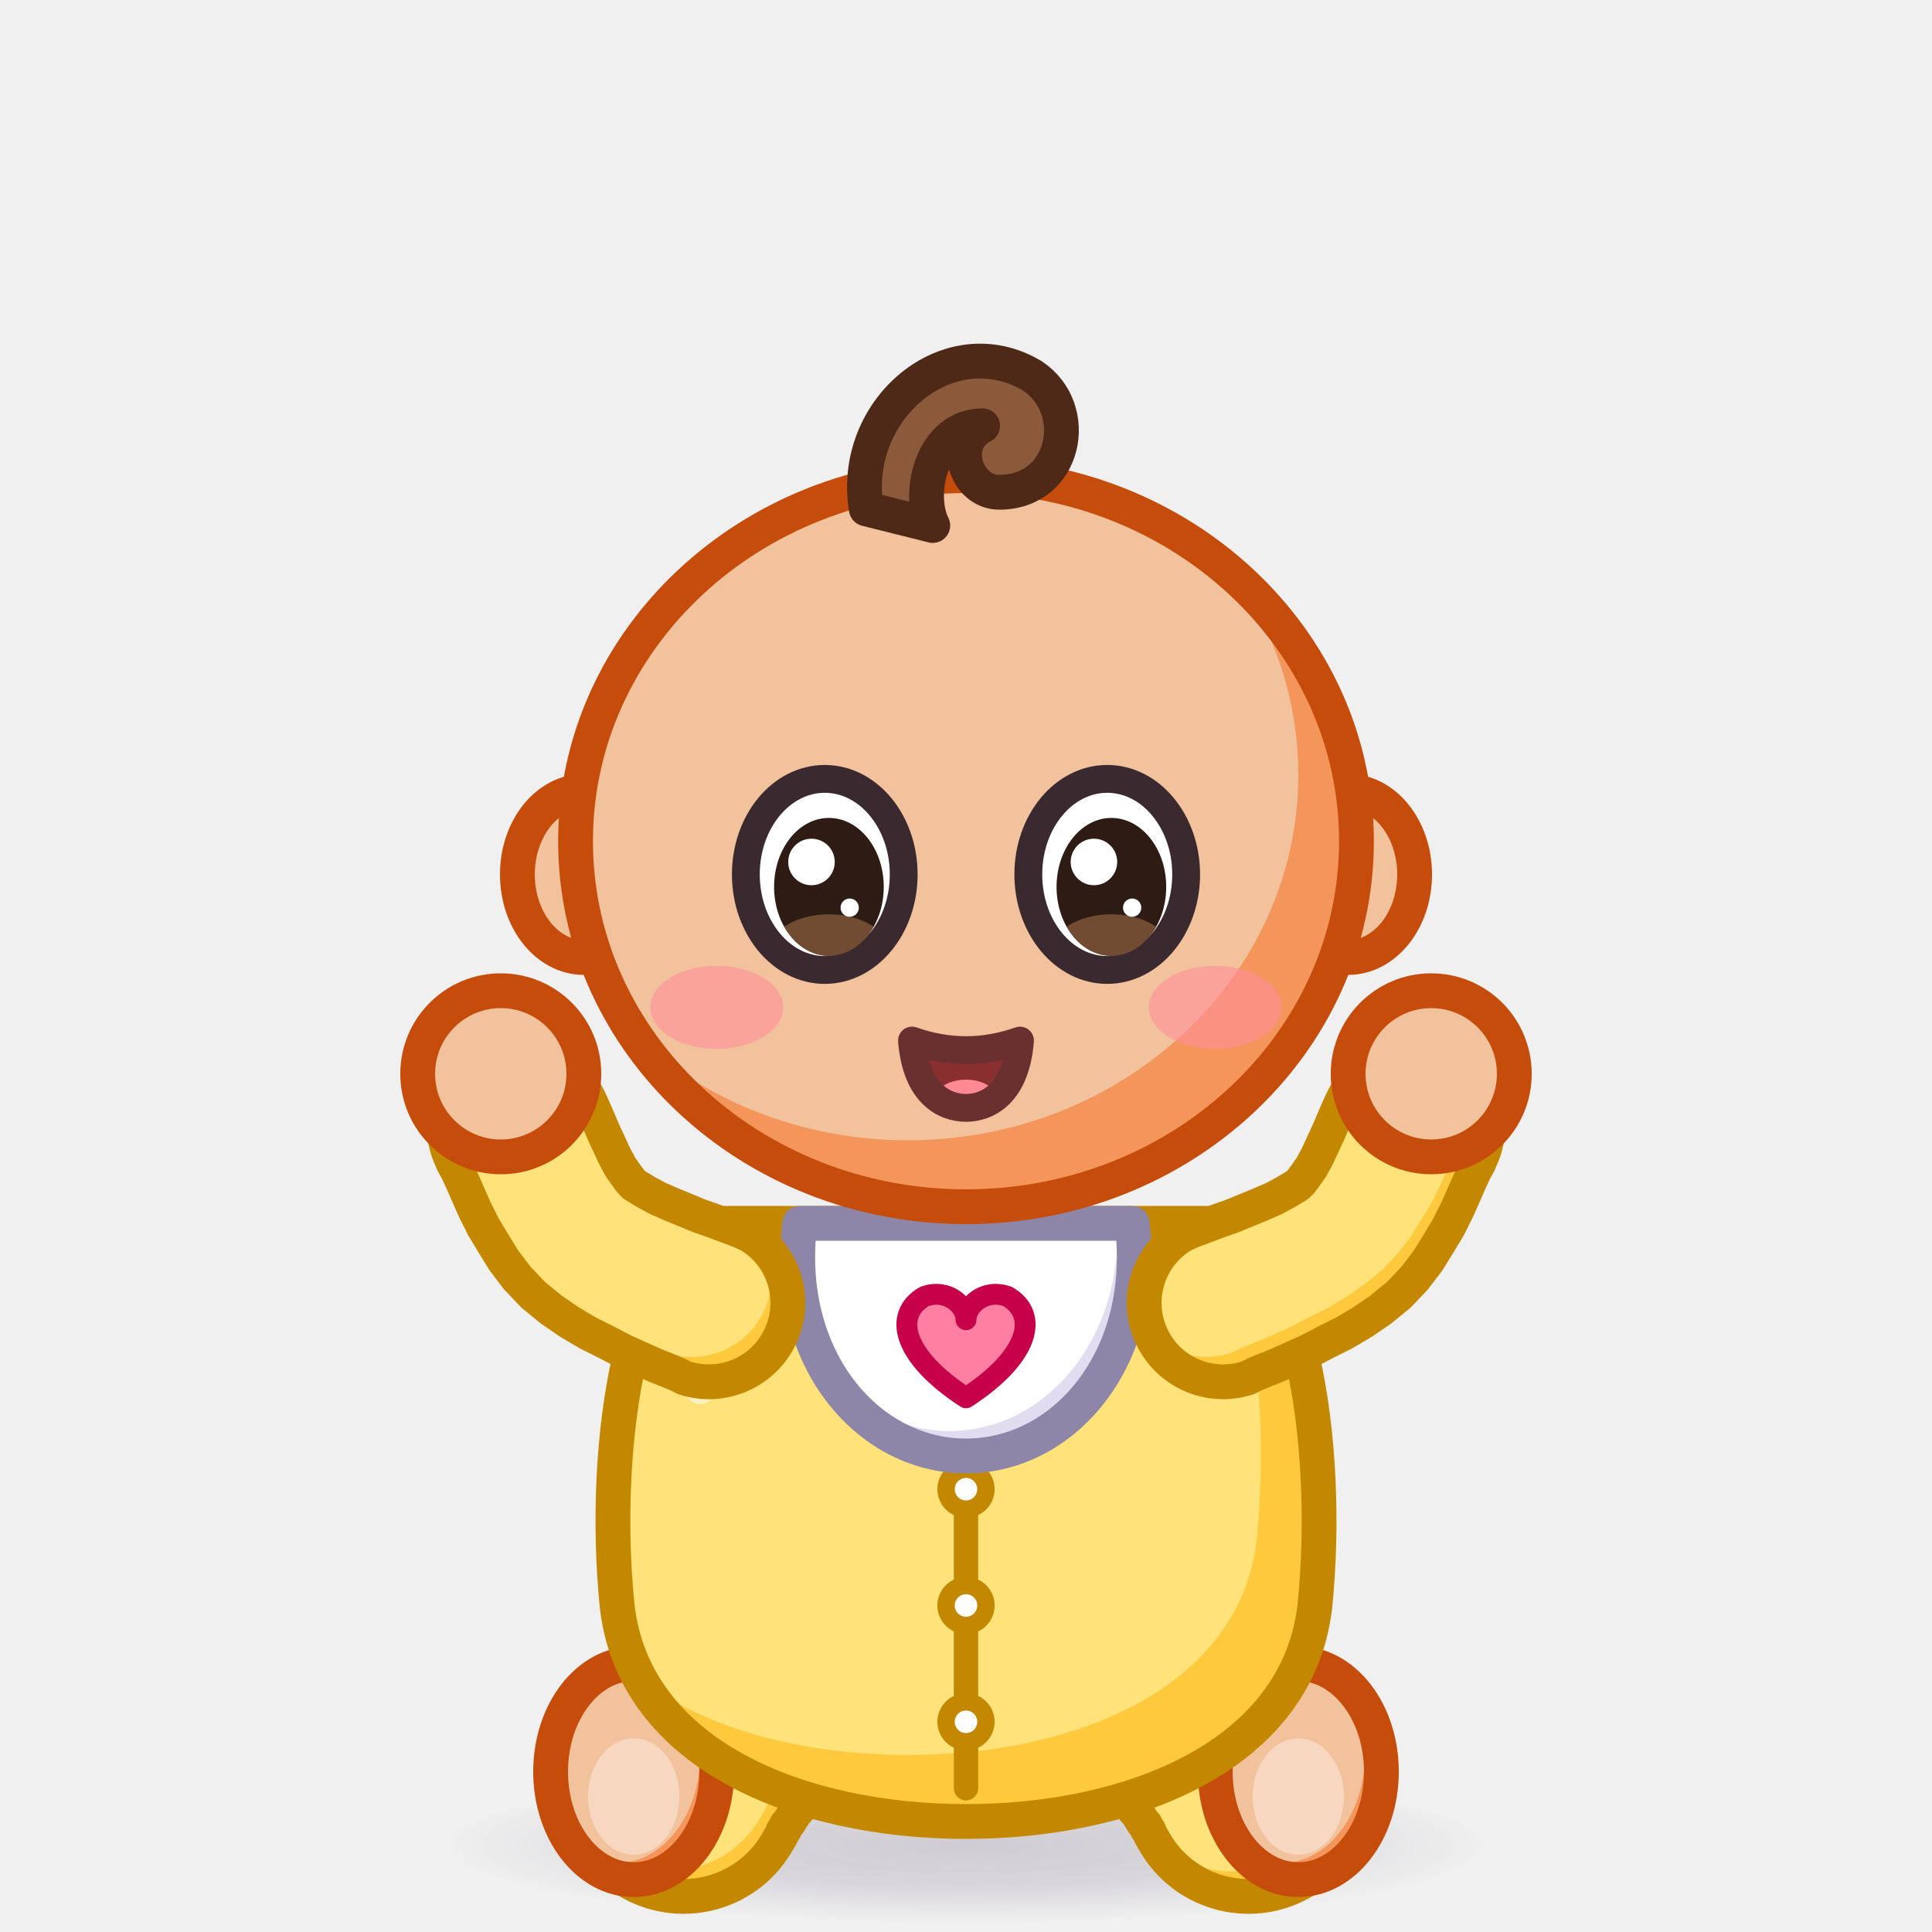
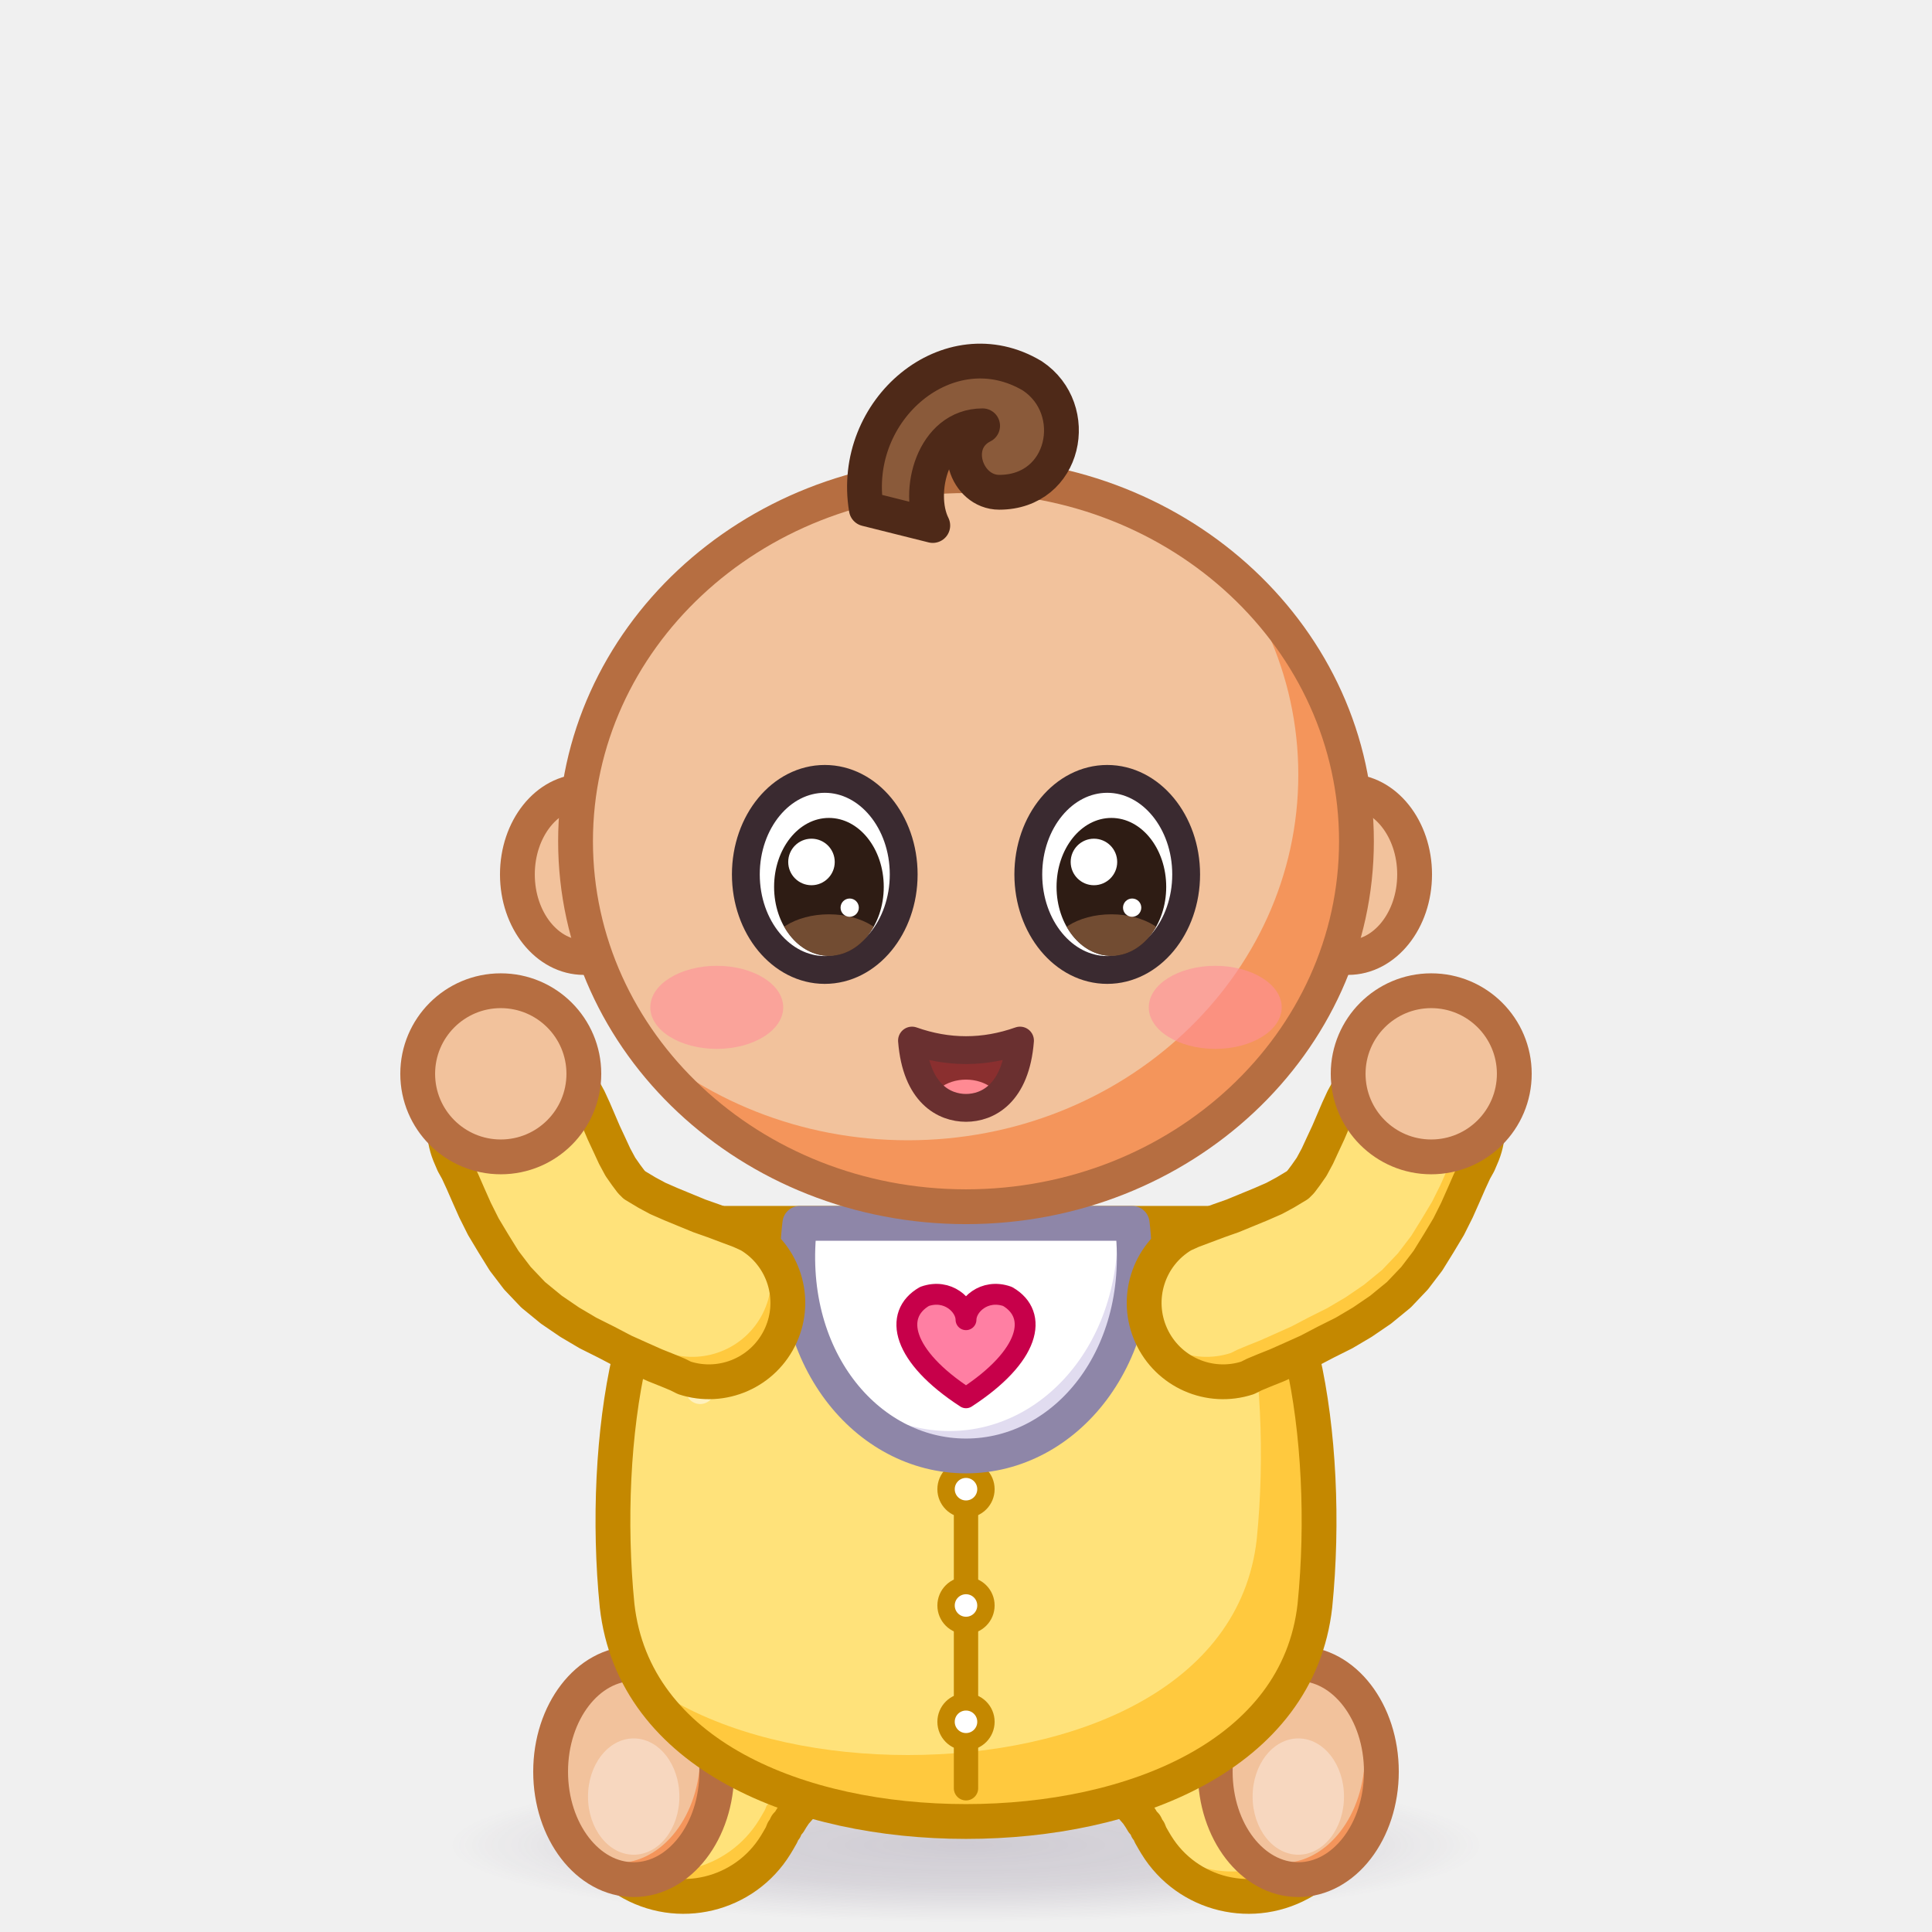
<svg xmlns="http://www.w3.org/2000/svg" viewBox="0 0 200 200" width="200" height="200">
  <defs>
    <radialGradient id="r0b69483dc" cx="0.5" cy="0.5" r="0.5">
      <stop offset="0" stop-color="#4B3A5E" stop-opacity="0.2" />
      <stop offset="0.55" stop-color="#4B3A5E" stop-opacity="0.14" />
      <stop offset="1" stop-color="#4B3A5E" stop-opacity="0" />
    </radialGradient>
    <clipPath id="cc97579479">
      <path d="M-25.8,21.4 L-26.6,22.4 L-27.8,23.7 L-29.2,25.3 L-30.8,27.1 L-32.5,29 L-34.2,31 L-35.9,32.9 L-37.5,34.7 L-38.9,36.3 L-40.1,37.8 L-41.1,39.1 L-42,40.3 L-42.8,41.4 L-43.5,42.4 L-44.1,43.4 L-44.5,44.2 L-44.9,44.8 L-45,45.1 L-45,45.1 L-45.1,45.2 A13,13 0 0 0 -22.9,58.8 L-22.9,58.8 L-22.6,58.3 L-22.2,57.6 L-22,57.1 L-21.8,56.9 L-21.7,56.6 L-21.6,56.4 L-21.3,56.1 L-21,55.6 L-20.6,55 L-19.9,54.2 L-19,53.1 L-17.8,51.7 L-16.3,50 L-14.7,48.1 L-13,46.2 L-11.3,44.3 L-9.8,42.6 L-8.3,41 L-7.1,39.6 L-6.2,38.6 A13,13 0 0 0 -25.8,21.4Z" />
    </clipPath>
    <clipPath id="c4780124b7">
      <path d="M-50,50 A10,13 0 1 0 -30,50 A10,13 0 1 0 -50,50Z" />
    </clipPath>
    <clipPath id="ceba1608ea">
      <path d="M6.2,38.6 L7.1,39.6 L8.3,41 L9.8,42.6 L11.3,44.3 L13,46.2 L14.7,48.1 L16.3,50 L17.8,51.7 L19,53.1 L19.9,54.2 L20.6,55 L21,55.6 L21.3,56.1 L21.6,56.4 L21.7,56.6 L21.8,56.9 L22,57.1 L22.2,57.6 L22.6,58.3 L22.9,58.8 A13,13 0 0 0 45.1,45.2 L45.1,45.2 L45,45.1 L45,45.1 L44.9,44.8 L44.5,44.2 L44.1,43.4 L43.5,42.4 L42.8,41.4 L42,40.3 L41.1,39.1 L40.1,37.8 L38.9,36.3 L37.5,34.7 L35.9,32.9 L34.2,31 L32.5,29 L30.8,27.1 L29.2,25.3 L27.8,23.7 L26.6,22.4 L25.8,21.4 A13,13 0 0 0 6.2,38.6Z" />
    </clipPath>
    <clipPath id="c2df3417f7">
      <path d="M30,50 A10,13 0 1 0 50,50 A10,13 0 1 0 30,50Z" />
    </clipPath>
    <clipPath id="c06b6fe29a">
      <path d="M-30,-16 C-40,-14 -44,10 -42,30 C-40,48 -20,56 0,56 C20,56 40,48 42,30 C44,10 40,-14 30,-16 Z" />
    </clipPath>
    <clipPath id="c22fed926c">
      <path d="M-20,-16 C-22,0 -12,12 0,12 C12,12 22,0 20,-16 Z" />
    </clipPath>
    <clipPath id="c8136928e6">
      <path d="M-26.1,-14.6 L-27.2,-15.1 L-28.8,-15.7 L-30.4,-16.3 L-32.1,-16.9 L-33.8,-17.6 L-35.5,-18.3 L-37.1,-19 L-38.4,-19.7 L-39.4,-20.3 L-39.9,-20.6 L-40.3,-21 L-40.9,-21.8 L-41.6,-22.8 L-42.3,-24.1 L-42.9,-25.4 L-43.6,-26.9 L-44.2,-28.3 L-44.8,-29.7 L-45.4,-31 L-46,-32.1 A9,9 0 0 0 -62,-23.9 L-62,-23.9 L-61.7,-23.2 L-61.2,-22.3 L-60.6,-21 L-59.9,-19.4 L-59.1,-17.6 L-58.1,-15.6 L-56.9,-13.6 L-55.6,-11.5 L-54,-9.4 L-52.1,-7.4 L-49.9,-5.6 L-47.7,-4.1 L-45.5,-2.8 L-43.3,-1.7 L-41.2,-0.6 L-39.2,0.3 L-37.4,1.1 L-35.9,1.7 L-34.7,2.2 L-33.9,2.6 A9.5,9.5 0 0 0 -26.1,-14.6Z" />
    </clipPath>
    <clipPath id="c79cf3f3b9">
      <path d="M33.9,2.6 L34.7,2.2 L35.9,1.7 L37.4,1.1 L39.2,0.3 L41.2,-0.6 L43.3,-1.7 L45.5,-2.8 L47.7,-4.1 L49.9,-5.6 L52.1,-7.4 L54,-9.4 L55.6,-11.5 L56.9,-13.6 L58.1,-15.6 L59.1,-17.6 L59.9,-19.4 L60.6,-21 L61.2,-22.3 L61.7,-23.2 L62,-23.9 A9,9 0 0 0 46,-32.1 L46,-32.1 L45.4,-31 L44.8,-29.7 L44.2,-28.3 L43.6,-26.9 L42.9,-25.4 L42.3,-24.1 L41.6,-22.8 L40.9,-21.8 L40.3,-21 L39.9,-20.6 L39.4,-20.3 L38.4,-19.7 L37.1,-19 L35.5,-18.3 L33.8,-17.6 L32.1,-16.9 L30.4,-16.3 L28.8,-15.7 L27.2,-15.1 L26.1,-14.6 A9.5,9.5 0 0 0 33.9,2.6Z" />
    </clipPath>
    <clipPath id="cb2dfad967">
      <path d="M-47,-62 A47,44 0 1 0 47,-62 A47,44 0 1 0 -47,-62Z" />
    </clipPath>
    <clipPath id="cd65c37f50">
      <path d="M-23.1,-56.5 A6.6,8.3 0 1 0 -9.9,-56.5 A6.6,8.3 0 1 0 -23.1,-56.5Z" />
    </clipPath>
    <clipPath id="c95d10d88c">
      <path d="M10.9,-56.5 A6.6,8.3 0 1 0 24.1,-56.5 A6.6,8.3 0 1 0 10.9,-56.5Z" />
    </clipPath>
    <clipPath id="c29cf50882">
      <path d="M-6.5,-38 Q0,-35.7 6.5,-38 C6,-31.6 2.6,-29.9 0,-29.9 C-2.6,-29.9 -6,-31.6 -6.5,-38Z" />
    </clipPath>
  </defs>
  <ellipse cx="100" cy="191" rx="54" ry="8" fill="url(#r0b69483dc)" />
  <g transform="translate(100 140.4) scale(0.86)">
    <path d="M-25.8,21.4 L-26.6,22.4 L-27.8,23.7 L-29.2,25.3 L-30.8,27.1 L-32.5,29 L-34.2,31 L-35.9,32.9 L-37.5,34.7 L-38.9,36.3 L-40.1,37.8 L-41.1,39.1 L-42,40.3 L-42.8,41.4 L-43.5,42.4 L-44.1,43.4 L-44.5,44.2 L-44.9,44.8 L-45,45.1 L-45,45.1 L-45.1,45.2 A13,13 0 0 0 -22.9,58.8 L-22.9,58.8 L-22.6,58.3 L-22.2,57.6 L-22,57.1 L-21.8,56.9 L-21.7,56.6 L-21.6,56.4 L-21.3,56.1 L-21,55.6 L-20.6,55 L-19.9,54.2 L-19,53.1 L-17.8,51.7 L-16.3,50 L-14.7,48.1 L-13,46.2 L-11.3,44.3 L-9.8,42.6 L-8.3,41 L-7.1,39.6 L-6.2,38.6 A13,13 0 0 0 -25.8,21.4Z" fill="#FFC93E" />
    <g clip-path="url(#cc97579479)">
      <path d="M-25.8,21.4 L-26.6,22.4 L-27.8,23.7 L-29.2,25.3 L-30.8,27.1 L-32.5,29 L-34.2,31 L-35.9,32.9 L-37.5,34.7 L-38.9,36.3 L-40.1,37.8 L-41.1,39.1 L-42,40.3 L-42.8,41.4 L-43.5,42.4 L-44.1,43.4 L-44.5,44.2 L-44.9,44.8 L-45,45.1 L-45,45.1 L-45.1,45.2 A13,13 0 0 0 -22.9,58.8 L-22.9,58.8 L-22.6,58.3 L-22.2,57.6 L-22,57.1 L-21.8,56.9 L-21.7,56.6 L-21.6,56.4 L-21.3,56.1 L-21,55.6 L-20.6,55 L-19.9,54.2 L-19,53.1 L-17.8,51.7 L-16.3,50 L-14.7,48.1 L-13,46.2 L-11.3,44.3 L-9.8,42.6 L-8.3,41 L-7.1,39.6 L-6.2,38.6 A13,13 0 0 0 -25.8,21.4Z" fill="#FFE27A" transform="translate(-2 -3)" />
    </g>
    <path d="M-25.8,21.4 L-26.6,22.4 L-27.8,23.7 L-29.2,25.3 L-30.8,27.1 L-32.5,29 L-34.2,31 L-35.9,32.9 L-37.5,34.7 L-38.9,36.3 L-40.1,37.8 L-41.1,39.1 L-42,40.3 L-42.8,41.4 L-43.5,42.4 L-44.1,43.4 L-44.5,44.2 L-44.9,44.8 L-45,45.1 L-45,45.1 L-45.1,45.2 A13,13 0 0 0 -22.9,58.8 L-22.9,58.8 L-22.6,58.3 L-22.2,57.6 L-22,57.1 L-21.8,56.9 L-21.7,56.6 L-21.6,56.4 L-21.3,56.1 L-21,55.6 L-20.6,55 L-19.9,54.2 L-19,53.1 L-17.8,51.7 L-16.3,50 L-14.7,48.1 L-13,46.2 L-11.3,44.3 L-9.8,42.6 L-8.3,41 L-7.1,39.6 L-6.2,38.6 A13,13 0 0 0 -25.8,21.4Z" fill="none" stroke="#C48800" stroke-width="4.19" stroke-linejoin="round" />
    <path d="M-50,50 A10,13 0 1 0 -30,50 A10,13 0 1 0 -50,50Z" fill="#F4955B" />
    <g clip-path="url(#c4780124b7)">
      <path d="M-50,50 A10,13 0 1 0 -30,50 A10,13 0 1 0 -50,50Z" fill="#F2C29C" transform="translate(-2 -2)" />
    </g>
-     <path d="M-50,50 A10,13 0 1 0 -30,50 A10,13 0 1 0 -50,50Z" fill="none" stroke="#C54C0A" stroke-width="4.19" stroke-linejoin="round" />
+     <path d="M-50,50 A10,13 0 1 0 -30,50 A10,13 0 1 0 -50,50Z" fill="none" stroke="#B66E41" stroke-width="4.19" stroke-linejoin="round" />
    <path d="M-45.5,53 A5.5,7 0 1 0 -34.5,53 A5.5,7 0 1 0 -45.5,53Z" fill="#F7D7BF" />
    <path d="M6.2,38.6 L7.1,39.6 L8.3,41 L9.8,42.6 L11.3,44.3 L13,46.2 L14.7,48.1 L16.3,50 L17.8,51.7 L19,53.1 L19.9,54.2 L20.6,55 L21,55.6 L21.3,56.1 L21.6,56.4 L21.7,56.6 L21.8,56.9 L22,57.1 L22.2,57.6 L22.6,58.3 L22.9,58.8 A13,13 0 0 0 45.1,45.2 L45.1,45.2 L45,45.1 L45,45.1 L44.9,44.8 L44.5,44.2 L44.1,43.4 L43.5,42.4 L42.8,41.4 L42,40.3 L41.1,39.1 L40.1,37.8 L38.9,36.3 L37.5,34.7 L35.9,32.9 L34.2,31 L32.5,29 L30.8,27.1 L29.2,25.3 L27.8,23.7 L26.6,22.4 L25.8,21.4 A13,13 0 0 0 6.2,38.6Z" fill="#FFC93E" />
    <g clip-path="url(#ceba1608ea)">
      <path d="M6.2,38.6 L7.1,39.6 L8.3,41 L9.8,42.6 L11.3,44.3 L13,46.2 L14.7,48.1 L16.3,50 L17.8,51.7 L19,53.1 L19.9,54.2 L20.6,55 L21,55.6 L21.3,56.1 L21.6,56.4 L21.7,56.6 L21.8,56.9 L22,57.1 L22.2,57.6 L22.6,58.3 L22.9,58.8 A13,13 0 0 0 45.1,45.2 L45.1,45.2 L45,45.1 L45,45.1 L44.9,44.8 L44.5,44.2 L44.1,43.4 L43.5,42.4 L42.8,41.4 L42,40.3 L41.1,39.1 L40.1,37.8 L38.9,36.3 L37.5,34.7 L35.9,32.9 L34.2,31 L32.5,29 L30.8,27.1 L29.2,25.3 L27.8,23.7 L26.6,22.4 L25.8,21.4 A13,13 0 0 0 6.2,38.6Z" fill="#FFE27A" transform="translate(-2 -3)" />
    </g>
    <path d="M6.2,38.6 L7.1,39.6 L8.3,41 L9.8,42.6 L11.3,44.3 L13,46.2 L14.7,48.1 L16.3,50 L17.8,51.7 L19,53.1 L19.9,54.2 L20.6,55 L21,55.6 L21.3,56.1 L21.6,56.4 L21.7,56.6 L21.8,56.9 L22,57.1 L22.2,57.6 L22.6,58.3 L22.9,58.8 A13,13 0 0 0 45.1,45.2 L45.1,45.2 L45,45.1 L45,45.1 L44.9,44.8 L44.5,44.2 L44.1,43.4 L43.5,42.4 L42.8,41.4 L42,40.3 L41.1,39.1 L40.1,37.8 L38.9,36.3 L37.5,34.7 L35.9,32.9 L34.2,31 L32.5,29 L30.8,27.1 L29.2,25.3 L27.8,23.7 L26.6,22.4 L25.8,21.4 A13,13 0 0 0 6.2,38.6Z" fill="none" stroke="#C48800" stroke-width="4.19" stroke-linejoin="round" />
    <path d="M30,50 A10,13 0 1 0 50,50 A10,13 0 1 0 30,50Z" fill="#F4955B" />
    <g clip-path="url(#c2df3417f7)">
      <path d="M30,50 A10,13 0 1 0 50,50 A10,13 0 1 0 30,50Z" fill="#F2C29C" transform="translate(-2 -2)" />
    </g>
-     <path d="M30,50 A10,13 0 1 0 50,50 A10,13 0 1 0 30,50Z" fill="none" stroke="#C54C0A" stroke-width="4.19" stroke-linejoin="round" />
+     <path d="M30,50 A10,13 0 1 0 50,50 A10,13 0 1 0 30,50Z" fill="none" stroke="#B66E41" stroke-width="4.19" stroke-linejoin="round" />
    <path d="M34.5,53 A5.5,7 0 1 0 45.5,53 A5.5,7 0 1 0 34.5,53Z" fill="#F7D7BF" />
    <path d="M-30,-16 C-40,-14 -44,10 -42,30 C-40,48 -20,56 0,56 C20,56 40,48 42,30 C44,10 40,-14 30,-16 Z" fill="#FFC93E" />
    <g clip-path="url(#c06b6fe29a)">
      <path d="M-30,-16 C-40,-14 -44,10 -42,30 C-40,48 -20,56 0,56 C20,56 40,48 42,30 C44,10 40,-14 30,-16 Z" fill="#FFE27A" transform="translate(-7 -8)" />
    </g>
    <path d="M-32,4 C-32,-6 -28,-12 -22,-14" fill="none" stroke="#FFFFFF" stroke-width="3.5" stroke-linecap="round" stroke-linejoin="round" opacity="0.5" />
    <path d="M-30,-16 C-40,-14 -44,10 -42,30 C-40,48 -20,56 0,56 C20,56 40,48 42,30 C44,10 40,-14 30,-16 Z" fill="none" stroke="#C48800" stroke-width="4.19" stroke-linejoin="round" />
    <path d="M0,4 L0,52" fill="none" stroke="#C48800" stroke-width="2.93" stroke-linecap="round" stroke-linejoin="round" />
    <path d="M-2.4,16 A2.4,2.4 0 1 0 2.4,16 A2.4,2.4 0 1 0 -2.4,16Z" fill="#FFFFFF" />
    <path d="M-2.4,16 A2.4,2.4 0 1 0 2.4,16 A2.4,2.4 0 1 0 -2.4,16Z" fill="none" stroke="#C48800" stroke-width="2.09" stroke-linejoin="round" />
    <path d="M-2.4,30 A2.4,2.4 0 1 0 2.4,30 A2.4,2.4 0 1 0 -2.4,30Z" fill="#FFFFFF" />
    <path d="M-2.4,30 A2.4,2.4 0 1 0 2.4,30 A2.4,2.4 0 1 0 -2.4,30Z" fill="none" stroke="#C48800" stroke-width="2.09" stroke-linejoin="round" />
    <path d="M-2.4,44 A2.4,2.4 0 1 0 2.4,44 A2.4,2.4 0 1 0 -2.4,44Z" fill="#FFFFFF" />
    <path d="M-2.4,44 A2.4,2.4 0 1 0 2.4,44 A2.4,2.4 0 1 0 -2.4,44Z" fill="none" stroke="#C48800" stroke-width="2.09" stroke-linejoin="round" />
    <path d="M-20,-16 C-22,0 -12,12 0,12 C12,12 22,0 20,-16 Z" fill="#E1DCF0" />
    <g clip-path="url(#c22fed926c)">
      <path d="M-20,-16 C-22,0 -12,12 0,12 C12,12 22,0 20,-16 Z" fill="#FFFFFF" transform="translate(-2 -3)" />
    </g>
    <path d="M-20,-16 C-22,0 -12,12 0,12 C12,12 22,0 20,-16 Z" fill="none" stroke="#8E86A8" stroke-width="4.19" stroke-linejoin="round" />
    <path d="M0,5 C-7.7,0 -8.8,-5 -5,-7.2 C-2.2,-8.2 0,-6.1 0,-4.4 C0,-6.1 2.2,-8.2 5,-7.2 C8.8,-5 7.7,0 0,5Z" fill="#FF7FA3" />
    <path d="M0,5 C-7.7,0 -8.8,-5 -5,-7.2 C-2.2,-8.2 0,-6.1 0,-4.4 C0,-6.1 2.2,-8.2 5,-7.2 C8.8,-5 7.7,0 0,5Z" fill="none" stroke="#C7004A" stroke-width="2.51" stroke-linejoin="round" />
    <path d="M-26.1,-14.6 L-27.2,-15.1 L-28.8,-15.7 L-30.4,-16.3 L-32.1,-16.9 L-33.8,-17.6 L-35.5,-18.3 L-37.1,-19 L-38.4,-19.7 L-39.4,-20.3 L-39.9,-20.6 L-40.3,-21 L-40.9,-21.8 L-41.6,-22.8 L-42.3,-24.1 L-42.9,-25.4 L-43.6,-26.9 L-44.2,-28.3 L-44.8,-29.7 L-45.4,-31 L-46,-32.1 A9,9 0 0 0 -62,-23.9 L-62,-23.9 L-61.7,-23.2 L-61.2,-22.3 L-60.6,-21 L-59.9,-19.4 L-59.1,-17.6 L-58.1,-15.6 L-56.9,-13.6 L-55.6,-11.5 L-54,-9.4 L-52.1,-7.4 L-49.9,-5.6 L-47.7,-4.1 L-45.5,-2.8 L-43.3,-1.7 L-41.2,-0.6 L-39.2,0.3 L-37.4,1.1 L-35.9,1.7 L-34.7,2.2 L-33.9,2.6 A9.5,9.5 0 0 0 -26.1,-14.6Z" fill="#FFC93E" />
    <g clip-path="url(#c8136928e6)">
      <path d="M-26.1,-14.6 L-27.2,-15.1 L-28.8,-15.7 L-30.4,-16.3 L-32.1,-16.9 L-33.8,-17.6 L-35.5,-18.3 L-37.1,-19 L-38.4,-19.7 L-39.4,-20.3 L-39.9,-20.6 L-40.3,-21 L-40.9,-21.8 L-41.6,-22.8 L-42.3,-24.1 L-42.9,-25.4 L-43.6,-26.9 L-44.2,-28.3 L-44.8,-29.7 L-45.4,-31 L-46,-32.1 A9,9 0 0 0 -62,-23.9 L-62,-23.9 L-61.7,-23.2 L-61.2,-22.3 L-60.6,-21 L-59.9,-19.4 L-59.1,-17.6 L-58.1,-15.6 L-56.9,-13.6 L-55.6,-11.5 L-54,-9.4 L-52.1,-7.4 L-49.9,-5.6 L-47.7,-4.1 L-45.5,-2.8 L-43.3,-1.7 L-41.2,-0.6 L-39.2,0.3 L-37.4,1.1 L-35.9,1.7 L-34.7,2.2 L-33.9,2.6 A9.5,9.5 0 0 0 -26.1,-14.6Z" fill="#FFE27A" transform="translate(-2 -3)" />
    </g>
    <path d="M-26.1,-14.6 L-27.2,-15.1 L-28.8,-15.7 L-30.4,-16.3 L-32.1,-16.9 L-33.8,-17.6 L-35.5,-18.3 L-37.1,-19 L-38.4,-19.7 L-39.4,-20.3 L-39.9,-20.6 L-40.3,-21 L-40.9,-21.8 L-41.6,-22.8 L-42.3,-24.1 L-42.9,-25.4 L-43.6,-26.9 L-44.2,-28.3 L-44.8,-29.7 L-45.4,-31 L-46,-32.1 A9,9 0 0 0 -62,-23.9 L-62,-23.9 L-61.7,-23.2 L-61.2,-22.3 L-60.6,-21 L-59.9,-19.4 L-59.1,-17.6 L-58.1,-15.6 L-56.9,-13.6 L-55.6,-11.5 L-54,-9.4 L-52.1,-7.4 L-49.9,-5.6 L-47.7,-4.1 L-45.5,-2.8 L-43.3,-1.7 L-41.2,-0.6 L-39.2,0.3 L-37.4,1.1 L-35.9,1.7 L-34.7,2.2 L-33.9,2.6 A9.5,9.5 0 0 0 -26.1,-14.6Z" fill="none" stroke="#C48800" stroke-width="4.19" stroke-linejoin="round" />
    <path d="M-66,-34 A10,10 0 1 0 -46,-34 A10,10 0 1 0 -66,-34Z" fill="#F2C29C" />
-     <path d="M-66,-34 A10,10 0 1 0 -46,-34 A10,10 0 1 0 -66,-34Z" fill="none" stroke="#C54C0A" stroke-width="4.19" stroke-linejoin="round" />
+     <path d="M-66,-34 A10,10 0 1 0 -46,-34 A10,10 0 1 0 -66,-34Z" fill="none" stroke="#B66E41" stroke-width="4.19" stroke-linejoin="round" />
    <path d="M33.9,2.6 L34.7,2.2 L35.9,1.7 L37.4,1.1 L39.2,0.3 L41.2,-0.6 L43.3,-1.7 L45.5,-2.8 L47.7,-4.1 L49.9,-5.6 L52.1,-7.4 L54,-9.4 L55.6,-11.5 L56.9,-13.6 L58.1,-15.6 L59.1,-17.6 L59.9,-19.4 L60.6,-21 L61.2,-22.3 L61.7,-23.2 L62,-23.9 A9,9 0 0 0 46,-32.1 L46,-32.1 L45.4,-31 L44.8,-29.7 L44.2,-28.3 L43.6,-26.9 L42.9,-25.4 L42.3,-24.1 L41.6,-22.8 L40.9,-21.8 L40.3,-21 L39.9,-20.6 L39.4,-20.3 L38.4,-19.7 L37.1,-19 L35.5,-18.3 L33.8,-17.6 L32.1,-16.9 L30.4,-16.3 L28.8,-15.7 L27.2,-15.1 L26.1,-14.6 A9.5,9.5 0 0 0 33.9,2.6Z" fill="#FFC93E" />
    <g clip-path="url(#c79cf3f3b9)">
      <path d="M33.9,2.6 L34.7,2.2 L35.9,1.7 L37.4,1.1 L39.2,0.3 L41.2,-0.6 L43.3,-1.7 L45.5,-2.8 L47.7,-4.1 L49.9,-5.6 L52.1,-7.4 L54,-9.4 L55.6,-11.5 L56.9,-13.6 L58.1,-15.6 L59.1,-17.6 L59.9,-19.4 L60.6,-21 L61.2,-22.3 L61.7,-23.2 L62,-23.9 A9,9 0 0 0 46,-32.1 L46,-32.1 L45.4,-31 L44.8,-29.7 L44.2,-28.3 L43.6,-26.9 L42.9,-25.4 L42.3,-24.1 L41.6,-22.8 L40.9,-21.8 L40.3,-21 L39.9,-20.6 L39.4,-20.3 L38.4,-19.7 L37.1,-19 L35.5,-18.3 L33.8,-17.6 L32.1,-16.9 L30.4,-16.3 L28.8,-15.7 L27.2,-15.1 L26.1,-14.6 A9.5,9.5 0 0 0 33.9,2.6Z" fill="#FFE27A" transform="translate(-2 -3)" />
    </g>
    <path d="M33.9,2.6 L34.7,2.2 L35.9,1.7 L37.4,1.1 L39.2,0.3 L41.2,-0.6 L43.3,-1.7 L45.5,-2.8 L47.7,-4.1 L49.9,-5.6 L52.1,-7.4 L54,-9.4 L55.6,-11.5 L56.9,-13.6 L58.1,-15.6 L59.1,-17.6 L59.9,-19.4 L60.6,-21 L61.2,-22.3 L61.7,-23.2 L62,-23.9 A9,9 0 0 0 46,-32.1 L46,-32.1 L45.4,-31 L44.8,-29.7 L44.2,-28.3 L43.6,-26.9 L42.9,-25.4 L42.3,-24.1 L41.6,-22.8 L40.9,-21.8 L40.3,-21 L39.9,-20.6 L39.4,-20.3 L38.4,-19.7 L37.1,-19 L35.5,-18.3 L33.8,-17.6 L32.1,-16.9 L30.4,-16.3 L28.8,-15.7 L27.2,-15.1 L26.1,-14.6 A9.5,9.5 0 0 0 33.9,2.6Z" fill="none" stroke="#C48800" stroke-width="4.19" stroke-linejoin="round" />
    <path d="M46,-34 A10,10 0 1 0 66,-34 A10,10 0 1 0 46,-34Z" fill="#F2C29C" />
-     <path d="M46,-34 A10,10 0 1 0 66,-34 A10,10 0 1 0 46,-34Z" fill="none" stroke="#C54C0A" stroke-width="4.19" stroke-linejoin="round" />
+     <path d="M46,-34 A10,10 0 1 0 66,-34 A10,10 0 1 0 46,-34Z" fill="none" stroke="#B66E41" stroke-width="4.19" stroke-linejoin="round" />
    <path d="M-54,-58 A8,10 0 1 0 -38,-58 A8,10 0 1 0 -54,-58Z" fill="#F2C29C" />
-     <path d="M-54,-58 A8,10 0 1 0 -38,-58 A8,10 0 1 0 -54,-58Z" fill="none" stroke="#C54C0A" stroke-width="4.19" stroke-linejoin="round" />
+     <path d="M-54,-58 A8,10 0 1 0 -38,-58 A8,10 0 1 0 -54,-58Z" fill="none" stroke="#B66E41" stroke-width="4.19" stroke-linejoin="round" />
    <path d="M38,-58 A8,10 0 1 0 54,-58 A8,10 0 1 0 38,-58Z" fill="#F2C29C" />
-     <path d="M38,-58 A8,10 0 1 0 54,-58 A8,10 0 1 0 38,-58Z" fill="none" stroke="#C54C0A" stroke-width="4.19" stroke-linejoin="round" />
+     <path d="M38,-58 A8,10 0 1 0 54,-58 A8,10 0 1 0 38,-58Z" fill="none" stroke="#B66E41" stroke-width="4.19" stroke-linejoin="round" />
    <path d="M-47,-62 A47,44 0 1 0 47,-62 A47,44 0 1 0 -47,-62Z" fill="#F4955B" />
    <g clip-path="url(#cb2dfad967)">
      <path d="M-47,-62 A47,44 0 1 0 47,-62 A47,44 0 1 0 -47,-62Z" fill="#F2C29C" transform="translate(-7 -8)" />
    </g>
-     <path d="M-47,-62 A47,44 0 1 0 47,-62 A47,44 0 1 0 -47,-62Z" fill="none" stroke="#C54C0A" stroke-width="4.19" stroke-linejoin="round" />
+     <path d="M-47,-62 A47,44 0 1 0 47,-62 A47,44 0 1 0 -47,-62Z" fill="none" stroke="#B66E41" stroke-width="4.19" stroke-linejoin="round" />
    <path d="M-12,-102 C-14,-114 -2,-124 8,-118 C14,-114 12,-104 4,-104 C0,-104 -2,-110 2,-112 C-4,-112 -6,-104 -4,-100 Z" fill="#8A5A3A" />
    <path d="M-12,-102 C-14,-114 -2,-124 8,-118 C14,-114 12,-104 4,-104 C0,-104 -2,-110 2,-112 C-4,-112 -6,-104 -4,-100 Z" fill="none" stroke="#4E2918" stroke-width="4.19" stroke-linejoin="round" />
    <path d="M-26.5,-58 A9.5,11.5 0 1 0 -7.5,-58 A9.5,11.5 0 1 0 -26.5,-58Z" fill="#FFFFFF" />
    <path d="M-26.5,-58 A9.5,11.5 0 1 0 -7.5,-58 A9.5,11.5 0 1 0 -26.5,-58Z" fill="none" stroke="#3A2A30" stroke-width="3.35" stroke-linejoin="round" />
    <path d="M-23.1,-56.5 A6.6,8.3 0 1 0 -9.9,-56.5 A6.6,8.3 0 1 0 -23.1,-56.5Z" fill="#2E1C14" />
    <g clip-path="url(#cd65c37f50)">
      <ellipse cx="-16.5" cy="-48.6" rx="7.3" ry="4.6" fill="#83573A" opacity=".8" />
    </g>
    <circle cx="-18.6" cy="-59.5" r="2.8" fill="#FFFFFF" />
    <circle cx="-14" cy="-54" r="1.1" fill="#FFFFFF" />
    <path d="M7.5,-58 A9.5,11.5 0 1 0 26.5,-58 A9.5,11.5 0 1 0 7.5,-58Z" fill="#FFFFFF" />
    <path d="M7.5,-58 A9.5,11.5 0 1 0 26.5,-58 A9.5,11.5 0 1 0 7.5,-58Z" fill="none" stroke="#3A2A30" stroke-width="3.35" stroke-linejoin="round" />
    <path d="M10.9,-56.5 A6.6,8.3 0 1 0 24.1,-56.5 A6.6,8.3 0 1 0 10.9,-56.5Z" fill="#2E1C14" />
    <g clip-path="url(#c95d10d88c)">
      <ellipse cx="17.5" cy="-48.6" rx="7.3" ry="4.6" fill="#83573A" opacity=".8" />
    </g>
    <circle cx="15.4" cy="-59.5" r="2.8" fill="#FFFFFF" />
    <circle cx="20" cy="-54" r="1.1" fill="#FFFFFF" />
    <ellipse cx="-30" cy="-42" rx="8" ry="5" fill="#FF8E9A" opacity="0.6" />
    <ellipse cx="30" cy="-42" rx="8" ry="5" fill="#FF8E9A" opacity="0.6" />
    <path d="M-6.5,-38 Q0,-35.7 6.5,-38 C6,-31.6 2.6,-29.9 0,-29.9 C-2.6,-29.9 -6,-31.6 -6.5,-38Z" fill="#8A2F2F" />
    <g clip-path="url(#c29cf50882)">
      <ellipse cx="0" cy="-29.9" rx="4.4" ry="3.4" fill="#FF8A93" />
    </g>
    <path d="M-6.5,-38 Q0,-35.7 6.5,-38 C6,-31.6 2.6,-29.9 0,-29.9 C-2.6,-29.9 -6,-31.6 -6.5,-38Z" fill="none" stroke="#6A3030" stroke-width="3.35" stroke-linejoin="round" />
  </g>
</svg>
